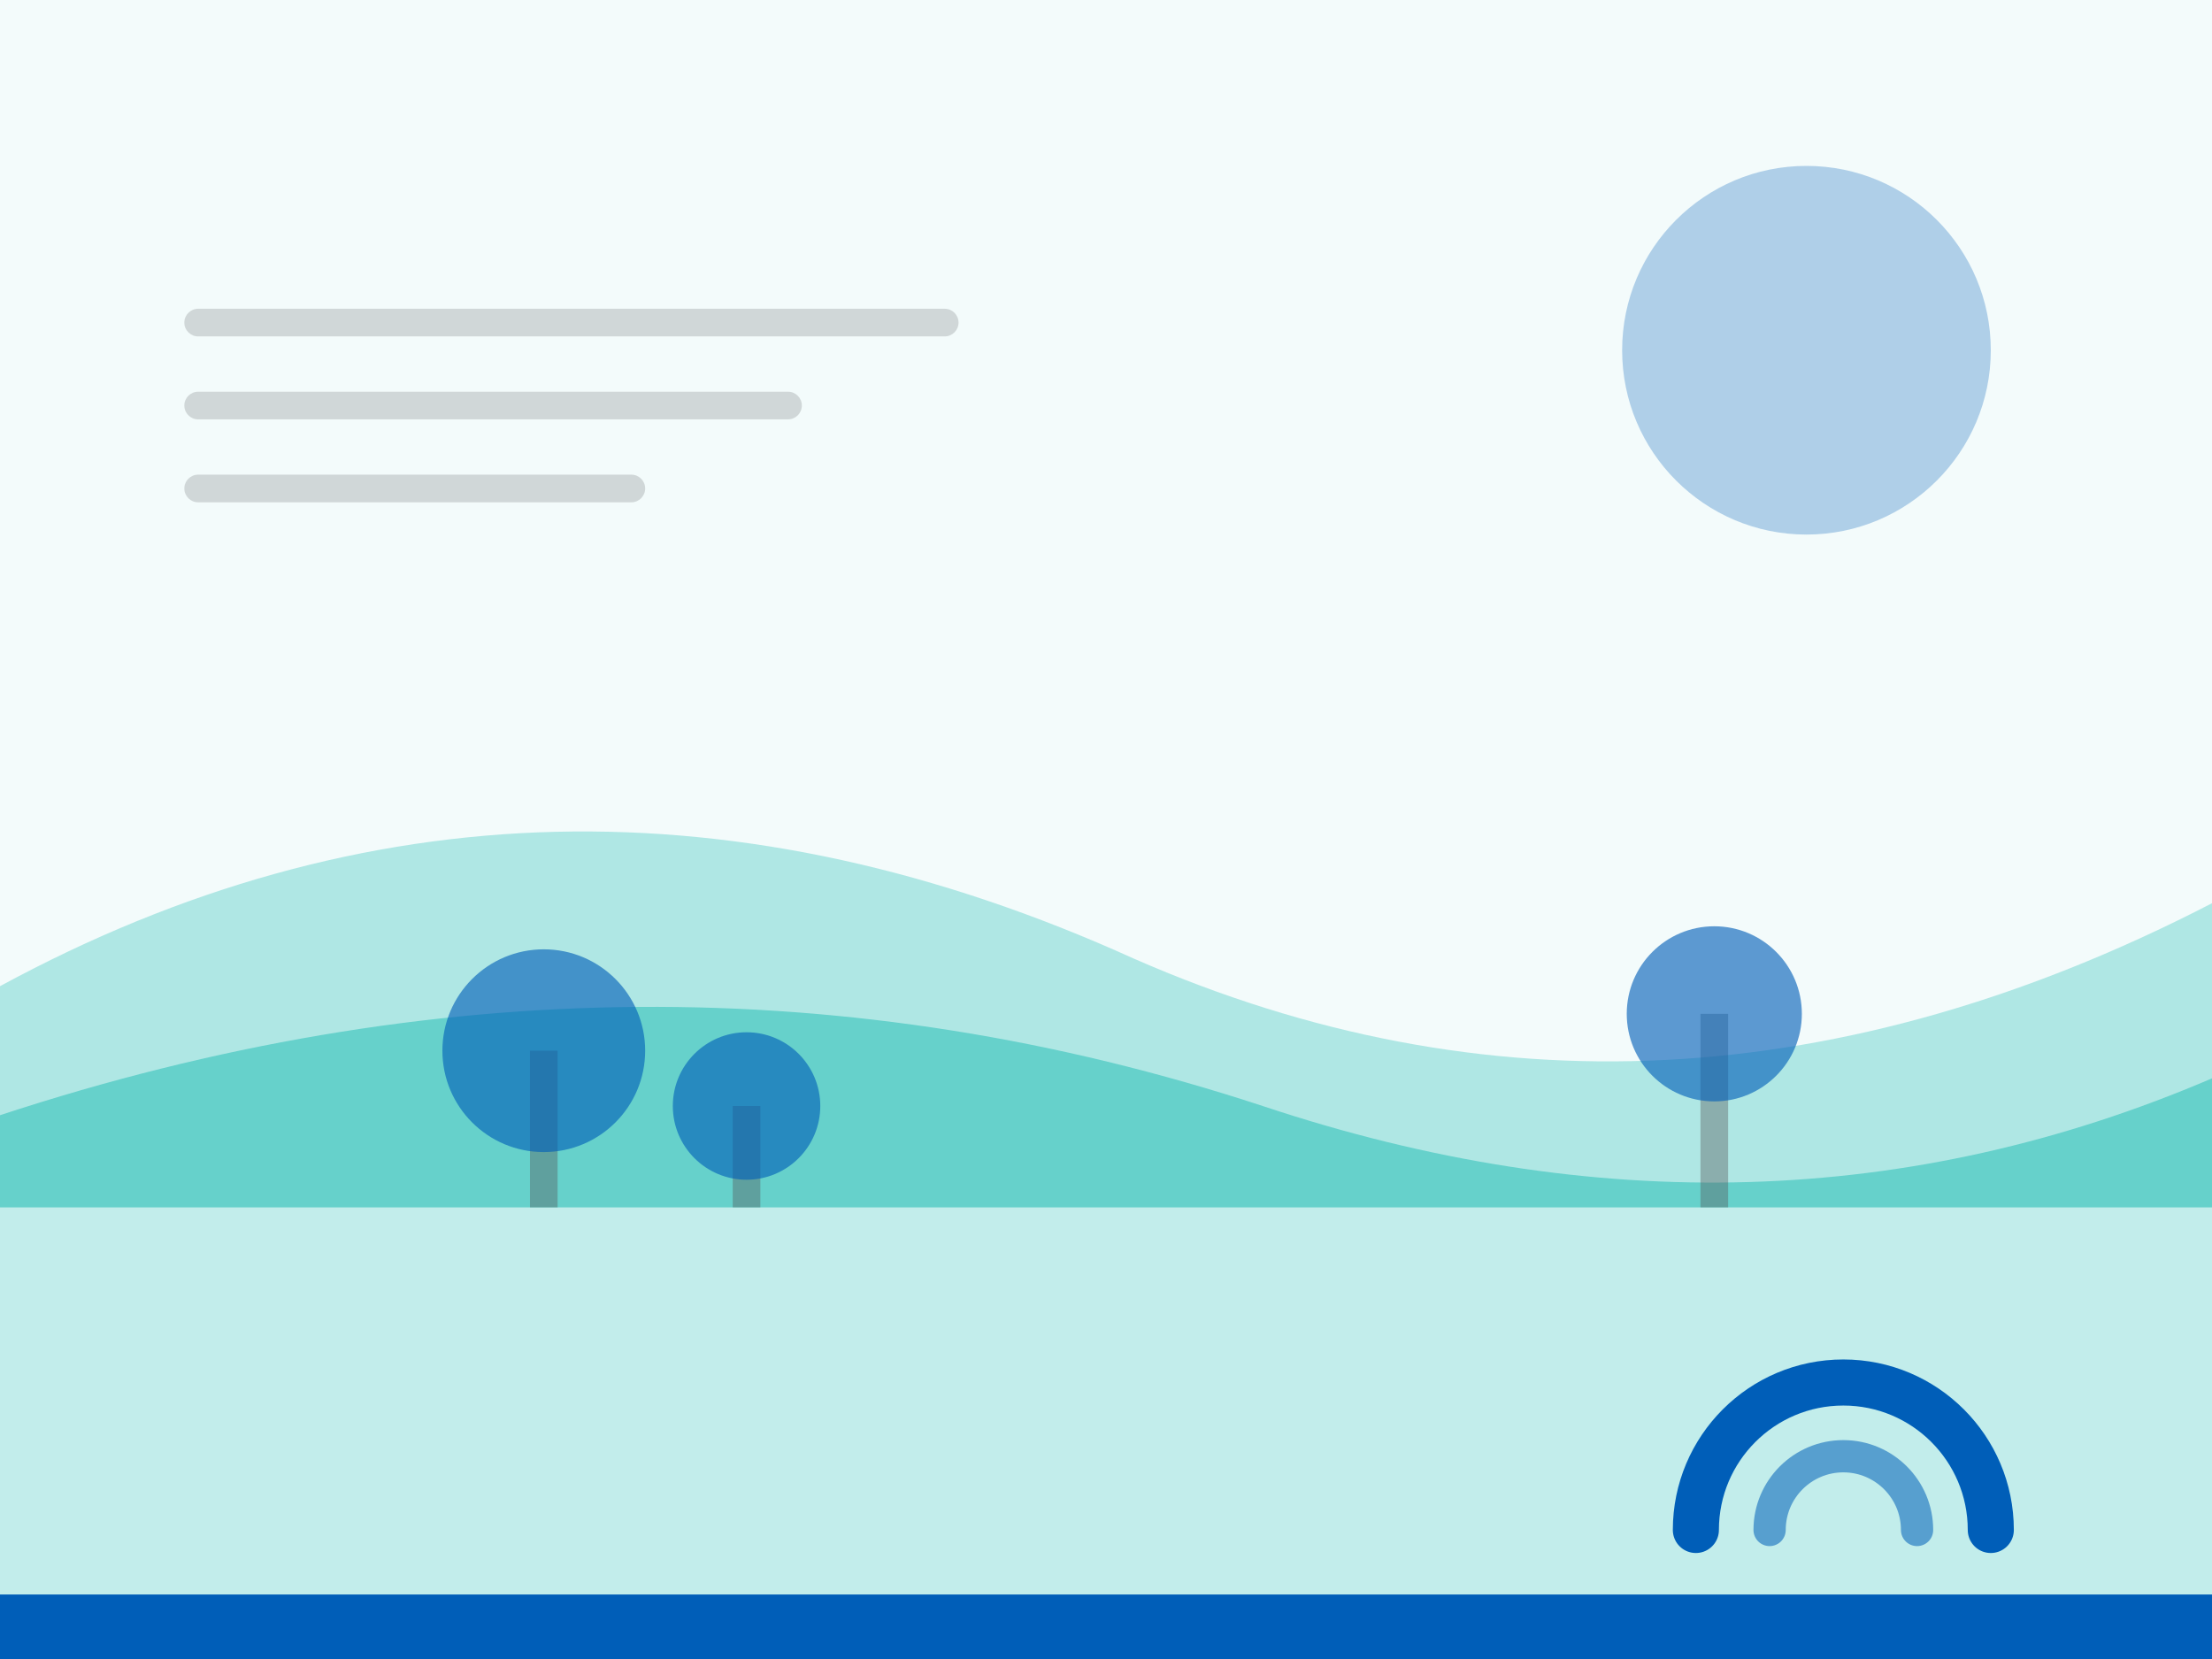
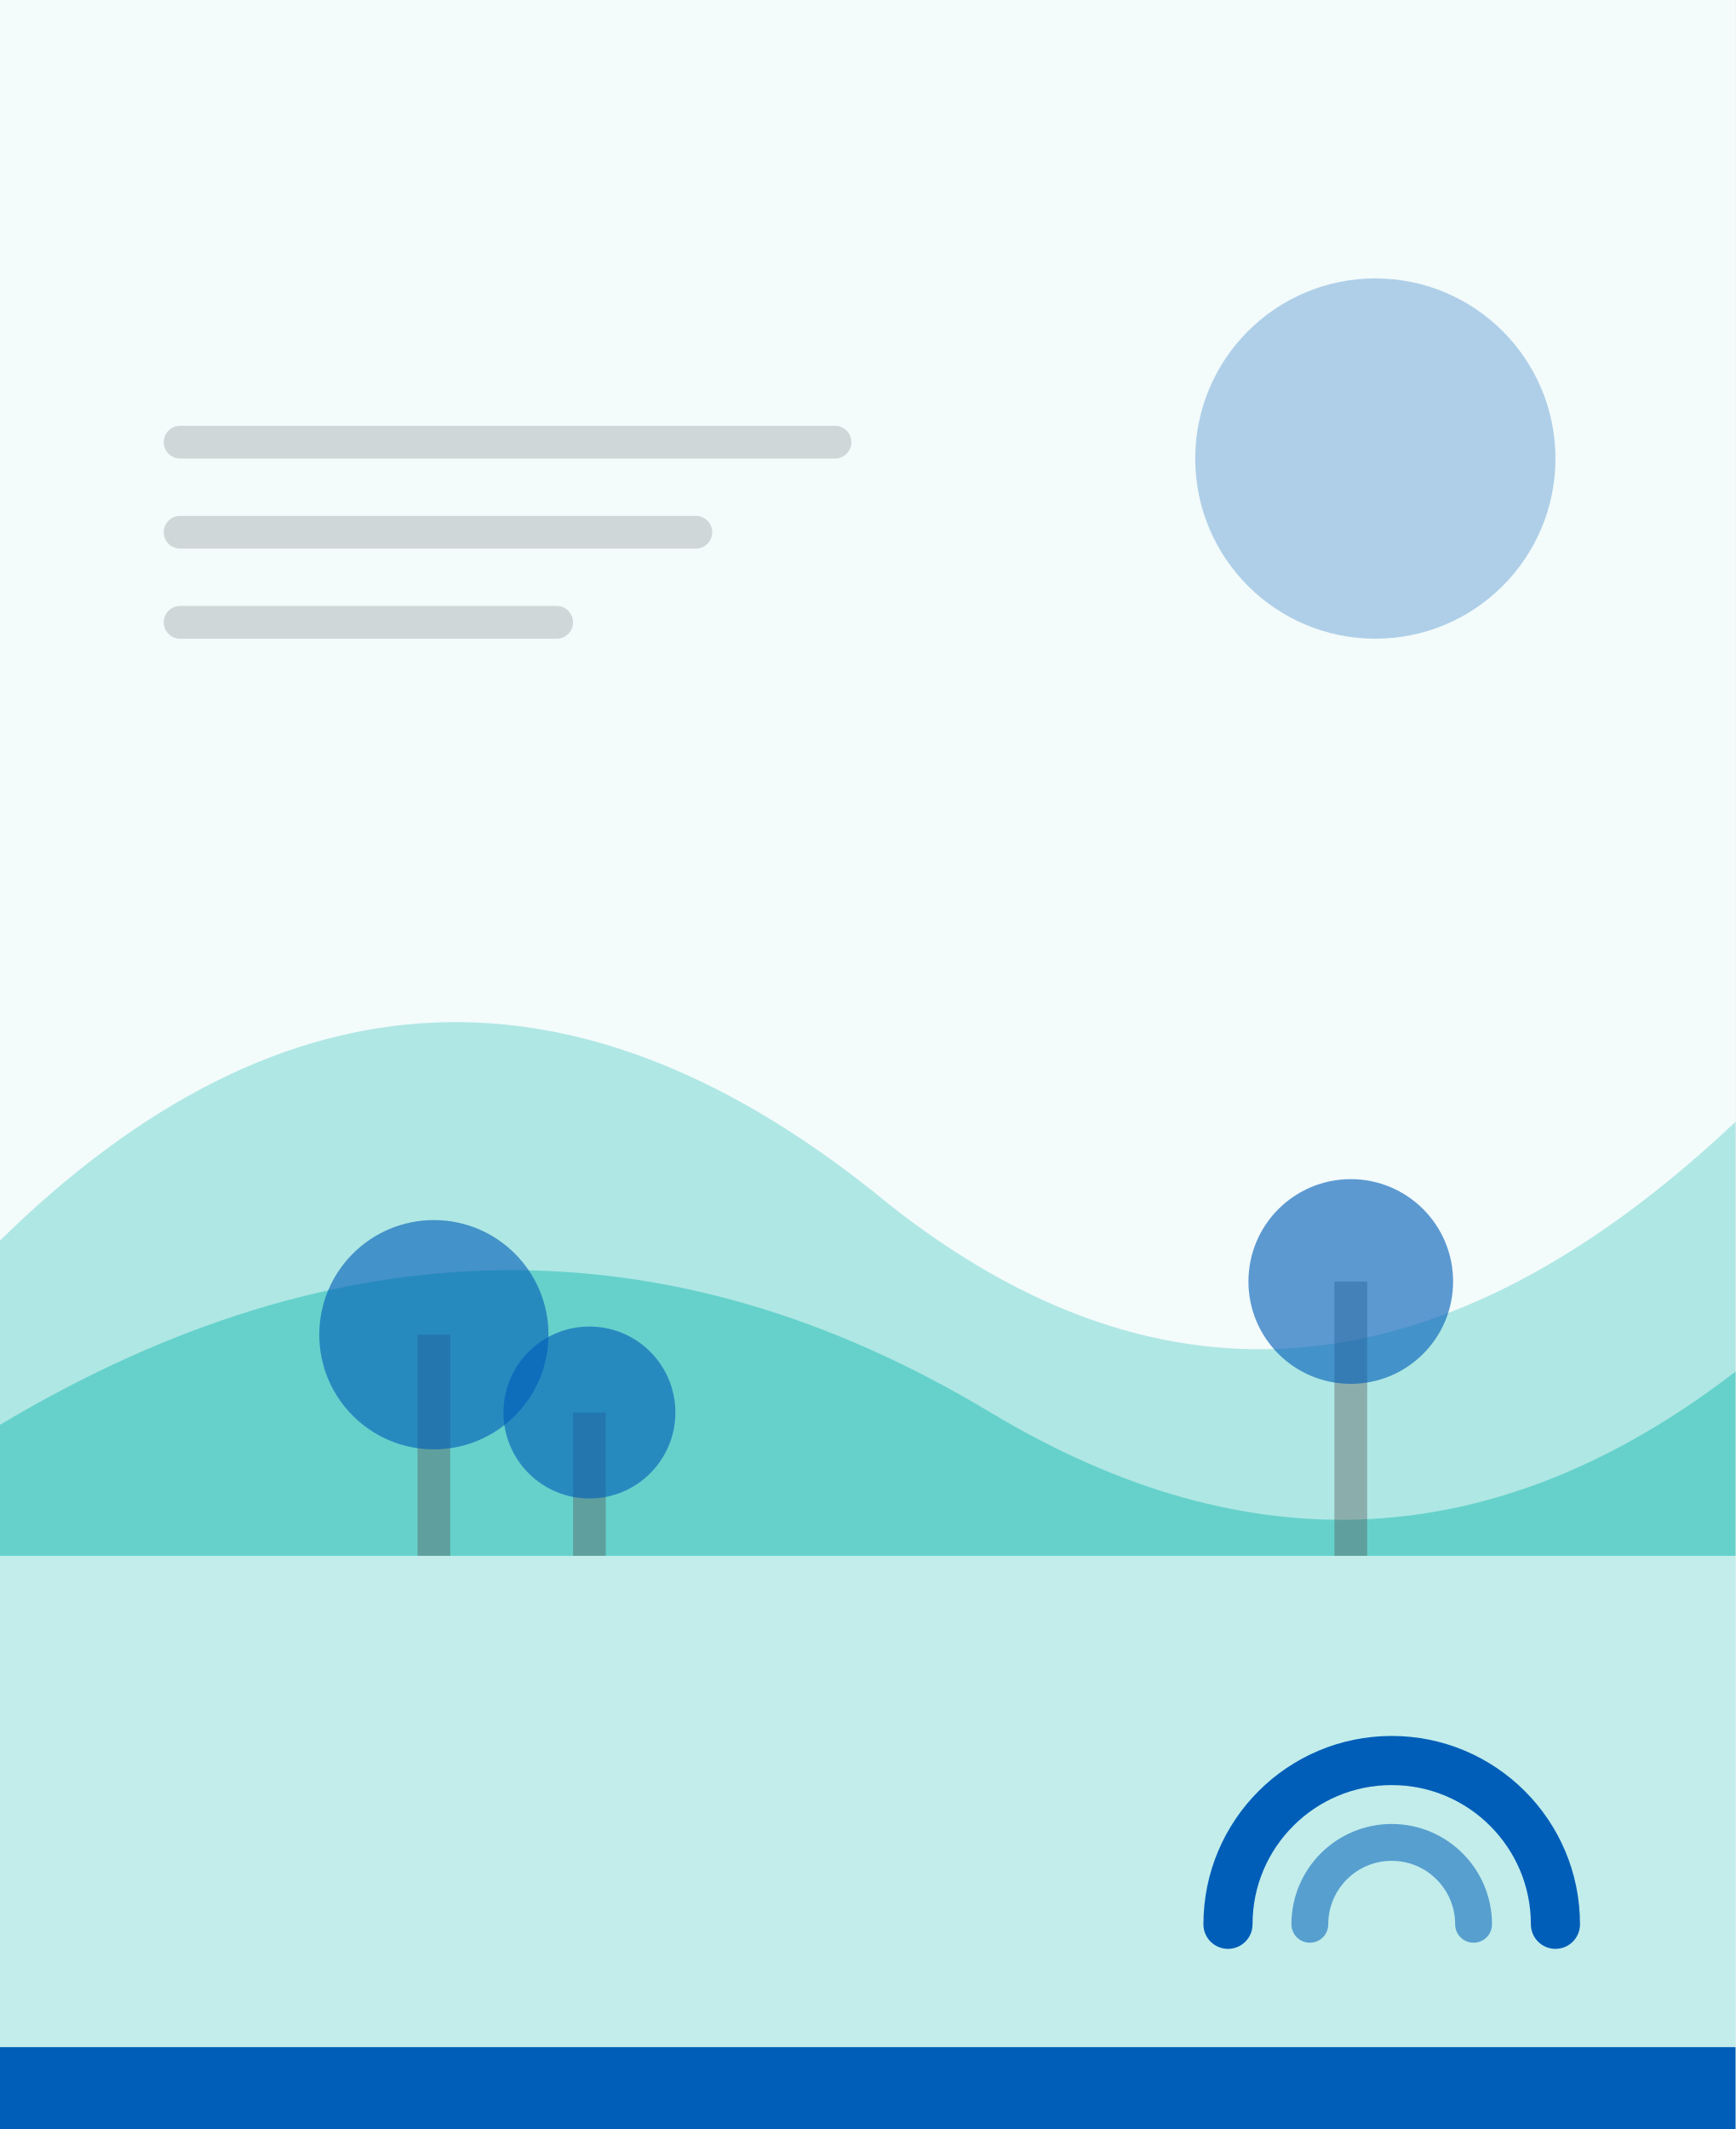
- <svg xmlns="http://www.w3.org/2000/svg" viewBox="0 0 480 360" width="480" height="360" role="img">
-   <rect width="480" height="360" fill="#FFFFFF" />
-   <rect width="480" height="360" fill="#00B2A9" opacity="0.05" />
-   <circle cx="392" cy="76" r="40" fill="#005EB8" opacity="0.28" />
-   <rect x="40" y="67" width="168" height="6" rx="3" fill="#54585A" opacity="0.22" />
-   <rect x="40" y="85" width="134" height="6" rx="3" fill="#54585A" opacity="0.22" />
-   <rect x="40" y="103" width="100" height="6" rx="3" fill="#54585A" opacity="0.22" />
-   <path d="M0 262 L0 214 Q118 150 246 208 Q360 258 480 196 L480 262 Z" fill="#00B2A9" opacity="0.28" />
-   <path d="M0 262 L0 242 Q140 196 274 240 Q382 276 480 234 L480 262 Z" fill="#00B2A9" opacity="0.42" />
-   <rect x="115" y="228" width="6" height="34" fill="#54585A" opacity="0.4" />
-   <circle cx="118" cy="228" r="22" fill="#005EB8" opacity="0.62" />
-   <rect x="159" y="240" width="6" height="22" fill="#54585A" opacity="0.4" />
-   <circle cx="162" cy="240" r="16" fill="#005EB8" opacity="0.62" />
-   <rect x="369" y="220" width="6" height="42" fill="#54585A" opacity="0.4" />
-   <circle cx="372" cy="220" r="19" fill="#005EB8" opacity="0.62" />
-   <rect y="262" width="480" height="84" fill="#00B2A9" opacity="0.2" />
-   <path d="M368 332 A32 32 0 0 1 432 332" fill="none" stroke="#005EB8" stroke-width="10" stroke-linecap="round" />
-   <path d="M384 332 A16 16 0 0 1 416 332" fill="none" stroke="#005EB8" stroke-width="7" stroke-linecap="round" opacity="0.55" />
-   <rect y="346" width="480" height="14" fill="#005EB8" />
+ <svg xmlns="http://www.w3.org/2000/svg" viewBox="0 0 424 520" width="424" height="520" role="img">
+   <rect width="424" height="520" fill="#FFFFFF" />
+   <rect width="424" height="520" fill="#00B2A9" opacity="0.05" />
+   <circle cx="336" cy="112" r="44" fill="#005EB8" opacity="0.28" />
+   <rect x="40" y="104" width="168" height="8" rx="4" fill="#54585A" opacity="0.22" />
+   <rect x="40" y="126" width="134" height="8" rx="4" fill="#54585A" opacity="0.22" />
+   <rect x="40" y="148" width="100" height="8" rx="4" fill="#54585A" opacity="0.22" />
+   <path d="M0 380 L0 303 Q104 201 217 294 Q318 374 424 274 L424 380 Z" fill="#00B2A9" opacity="0.28" />
+   <path d="M0 380 L0 348 Q124 274 242 345 Q337 402 424 335 L424 380 Z" fill="#00B2A9" opacity="0.42" />
+   <rect x="102" y="326" width="8" height="54" fill="#54585A" opacity="0.4" />
+   <circle cx="106" cy="326" r="28" fill="#005EB8" opacity="0.62" />
+   <rect x="140" y="345" width="8" height="35" fill="#54585A" opacity="0.4" />
+   <circle cx="144" cy="345" r="21" fill="#005EB8" opacity="0.62" />
+   <rect x="326" y="313" width="8" height="67" fill="#54585A" opacity="0.4" />
+   <circle cx="330" cy="313" r="25" fill="#005EB8" opacity="0.62" />
+   <rect y="380" width="424" height="120" fill="#00B2A9" opacity="0.2" />
+   <path d="M300 470 A40 40 0 0 1 380 470" fill="none" stroke="#005EB8" stroke-width="12" stroke-linecap="round" />
+   <path d="M320 470 A20 20 0 0 1 360 470" fill="none" stroke="#005EB8" stroke-width="9" stroke-linecap="round" opacity="0.55" />
+   <rect y="500" width="424" height="20" fill="#005EB8" />
</svg>
